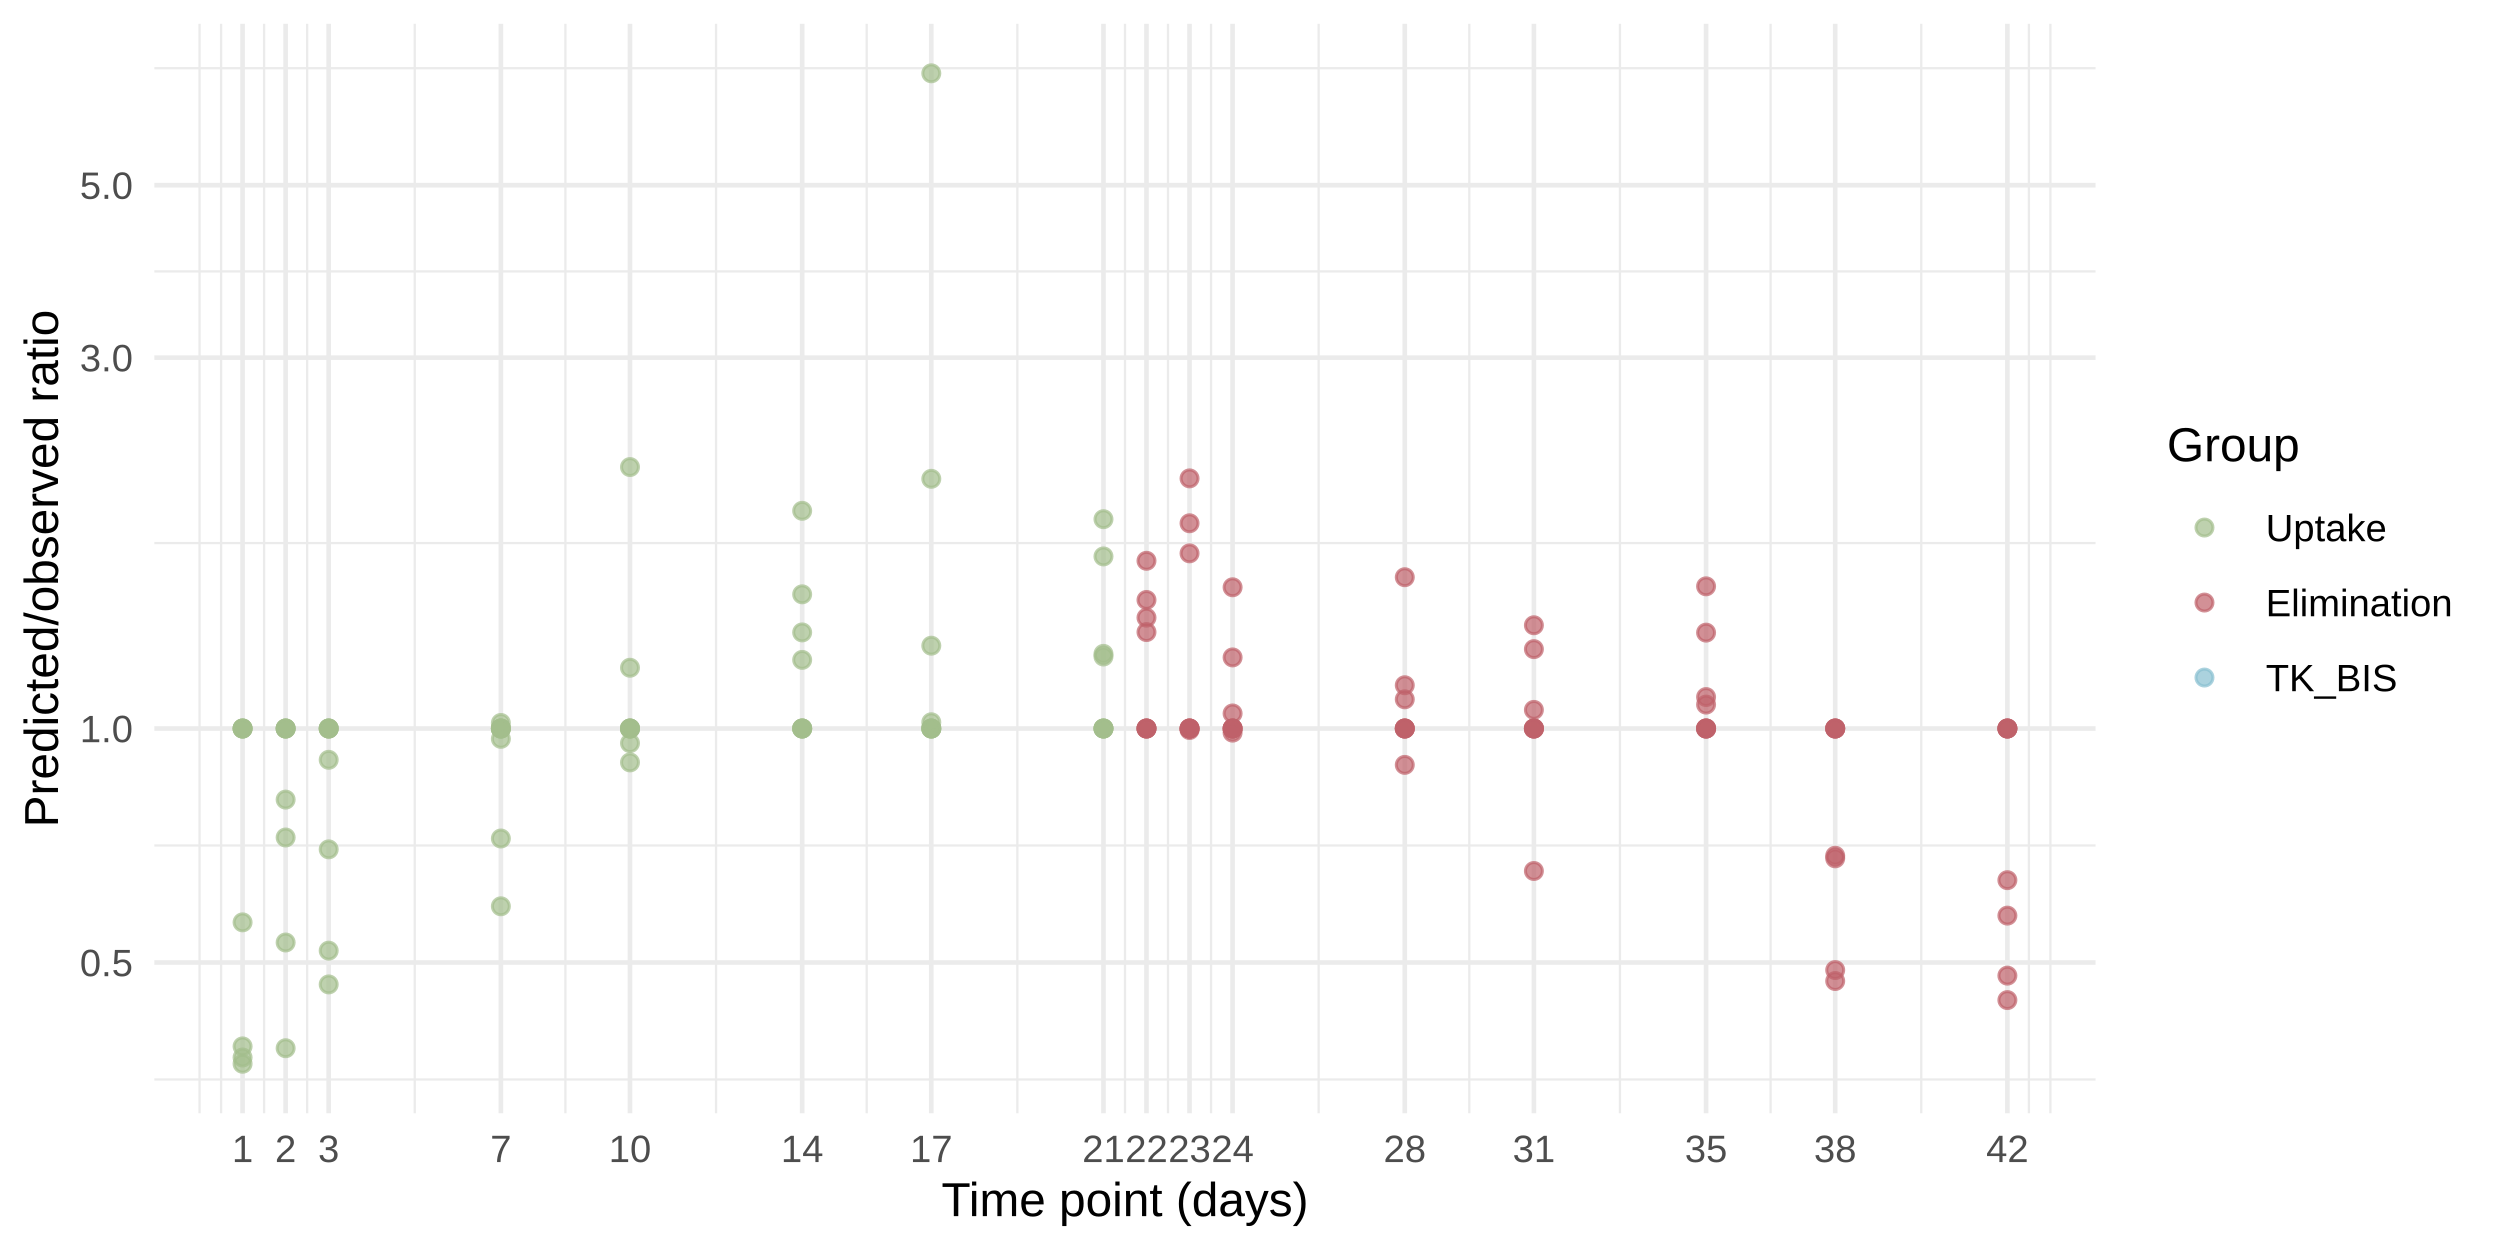
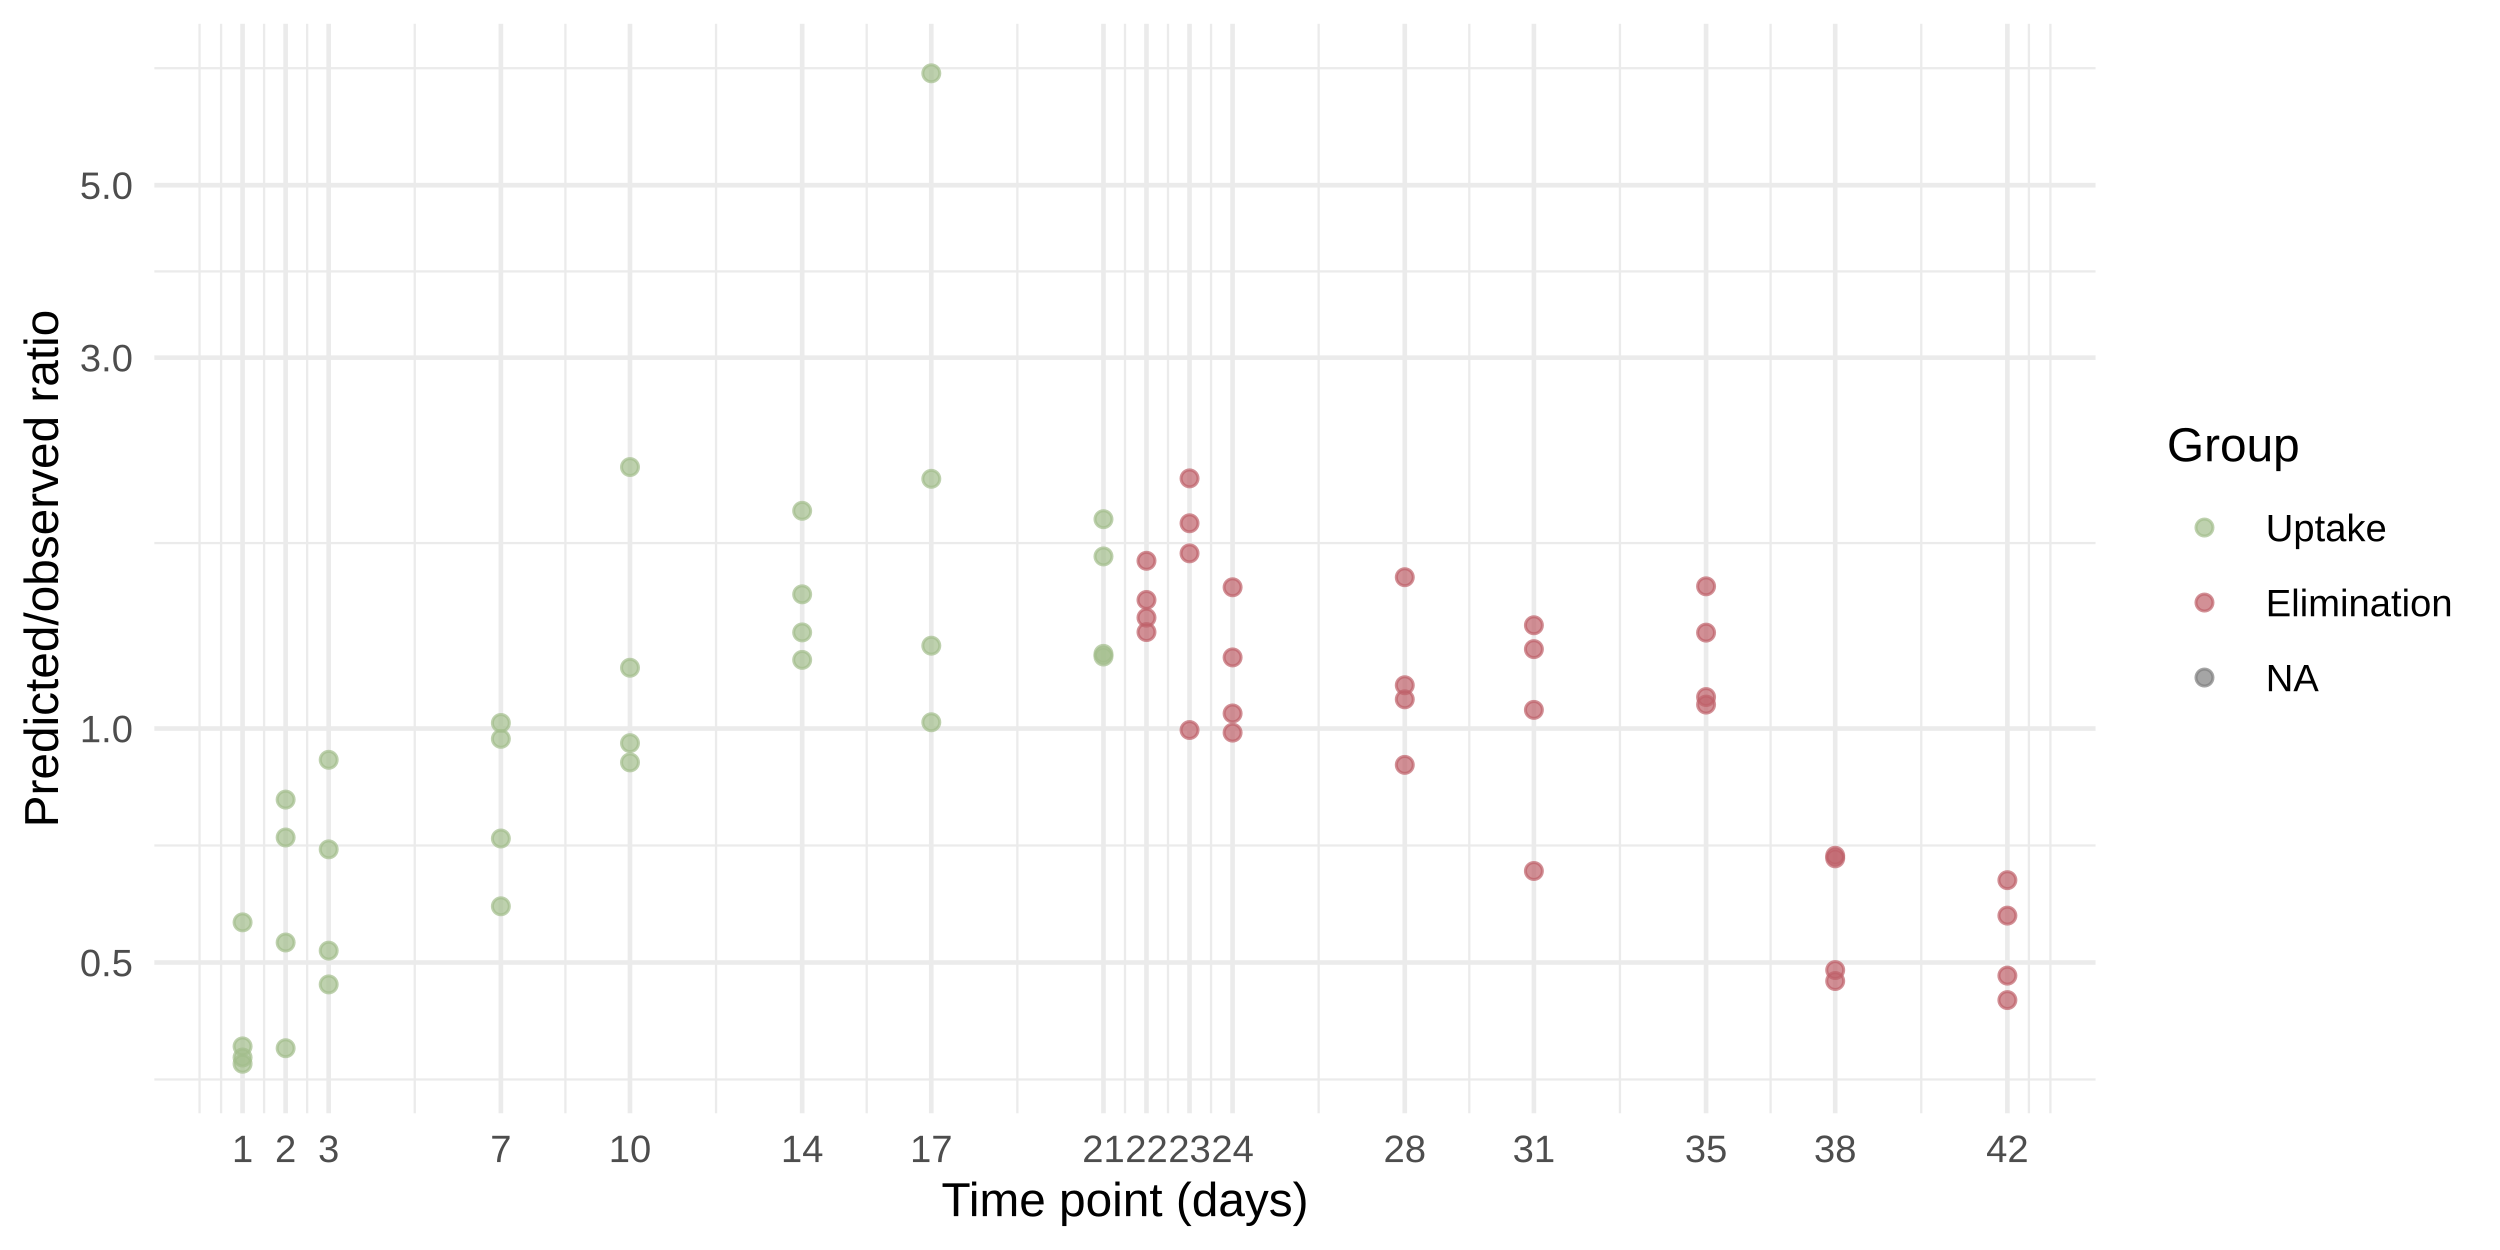
<svg xmlns="http://www.w3.org/2000/svg" width="576.00pt" height="288.00pt" viewBox="0 0 576.00 288.00">
  <g class="svglite">
    <defs>
      <style type="text/css">
    .svglite line, .svglite polyline, .svglite polygon, .svglite path, .svglite rect, .svglite circle {
      fill: none;
      stroke: #000000;
      stroke-linecap: round;
      stroke-linejoin: round;
      stroke-miterlimit: 10.00;
    }
    .svglite text {
      white-space: pre;
    }
    .svglite g.glyphgroup path {
      fill: inherit;
      stroke: none;
    }
  </style>
    </defs>
    <rect width="100%" height="100%" style="stroke: none; fill: #FFFFFF;" />
    <defs>
      <clipPath id="cpMC4wMHw1NzYuMDB8MC4wMHwyODguMDA=">
        <rect x="0.00" y="0.00" width="576.00" height="288.00" />
      </clipPath>
    </defs>
    <g clip-path="url(#cpMC4wMHw1NzYuMDB8MC4wMHwyODguMDA=)">
      <rect x="-0" y="0.00" width="576.00" height="288.00" style="stroke-width: 1.07; stroke: none; fill: #FFFFFF;" />
    </g>
    <defs>
      <clipPath id="cpMzUuNTZ8NDgyLjgzfDUuNDh8MjU2LjUw">
        <rect x="35.56" y="5.48" width="447.26" height="251.02" />
      </clipPath>
    </defs>
    <g clip-path="url(#cpMzUuNTZ8NDgyLjgzfDUuNDh8MjU2LjUw)">
      <polyline points="35.56,248.71 482.83,248.71 " style="stroke-width: 0.53; stroke: #EBEBEB; stroke-linecap: butt;" />
      <polyline points="35.56,194.80 482.83,194.80 " style="stroke-width: 0.53; stroke: #EBEBEB; stroke-linecap: butt;" />
      <polyline points="35.56,125.12 482.83,125.12 " style="stroke-width: 0.53; stroke: #EBEBEB; stroke-linecap: butt;" />
      <polyline points="35.56,62.53 482.83,62.53 " style="stroke-width: 0.53; stroke: #EBEBEB; stroke-linecap: butt;" />
      <polyline points="35.56,15.71 482.83,15.71 " style="stroke-width: 0.53; stroke: #EBEBEB; stroke-linecap: butt;" />
      <polyline points="45.98,256.50 45.98,5.48 " style="stroke-width: 0.53; stroke: #EBEBEB; stroke-linecap: butt;" />
      <polyline points="50.94,256.50 50.94,5.48 " style="stroke-width: 0.53; stroke: #EBEBEB; stroke-linecap: butt;" />
      <polyline points="60.85,256.50 60.85,5.48 " style="stroke-width: 0.53; stroke: #EBEBEB; stroke-linecap: butt;" />
      <polyline points="70.77,256.50 70.77,5.48 " style="stroke-width: 0.53; stroke: #EBEBEB; stroke-linecap: butt;" />
      <polyline points="95.56,256.50 95.56,5.48 " style="stroke-width: 0.53; stroke: #EBEBEB; stroke-linecap: butt;" />
      <polyline points="130.27,256.50 130.27,5.48 " style="stroke-width: 0.53; stroke: #EBEBEB; stroke-linecap: butt;" />
      <polyline points="164.98,256.50 164.98,5.48 " style="stroke-width: 0.53; stroke: #EBEBEB; stroke-linecap: butt;" />
      <polyline points="199.69,256.50 199.69,5.48 " style="stroke-width: 0.53; stroke: #EBEBEB; stroke-linecap: butt;" />
      <polyline points="234.40,256.50 234.40,5.48 " style="stroke-width: 0.53; stroke: #EBEBEB; stroke-linecap: butt;" />
      <polyline points="259.20,256.50 259.20,5.48 " style="stroke-width: 0.53; stroke: #EBEBEB; stroke-linecap: butt;" />
      <polyline points="269.11,256.50 269.11,5.48 " style="stroke-width: 0.53; stroke: #EBEBEB; stroke-linecap: butt;" />
      <polyline points="279.03,256.50 279.03,5.48 " style="stroke-width: 0.53; stroke: #EBEBEB; stroke-linecap: butt;" />
      <polyline points="303.82,256.50 303.82,5.48 " style="stroke-width: 0.53; stroke: #EBEBEB; stroke-linecap: butt;" />
      <polyline points="338.53,256.50 338.53,5.48 " style="stroke-width: 0.53; stroke: #EBEBEB; stroke-linecap: butt;" />
      <polyline points="373.24,256.50 373.24,5.48 " style="stroke-width: 0.53; stroke: #EBEBEB; stroke-linecap: butt;" />
      <polyline points="407.95,256.50 407.95,5.48 " style="stroke-width: 0.53; stroke: #EBEBEB; stroke-linecap: butt;" />
      <polyline points="442.66,256.50 442.66,5.48 " style="stroke-width: 0.53; stroke: #EBEBEB; stroke-linecap: butt;" />
      <polyline points="467.46,256.50 467.46,5.48 " style="stroke-width: 0.53; stroke: #EBEBEB; stroke-linecap: butt;" />
      <polyline points="472.41,256.50 472.41,5.48 " style="stroke-width: 0.53; stroke: #EBEBEB; stroke-linecap: butt;" />
      <polyline points="35.56,221.76 482.83,221.76 " style="stroke-width: 1.07; stroke: #EBEBEB; stroke-linecap: butt;" />
      <polyline points="35.56,167.85 482.83,167.85 " style="stroke-width: 1.07; stroke: #EBEBEB; stroke-linecap: butt;" />
      <polyline points="35.56,82.40 482.83,82.40 " style="stroke-width: 1.07; stroke: #EBEBEB; stroke-linecap: butt;" />
      <polyline points="35.56,42.67 482.83,42.67 " style="stroke-width: 1.07; stroke: #EBEBEB; stroke-linecap: butt;" />
      <polyline points="55.89,256.50 55.89,5.48 " style="stroke-width: 1.07; stroke: #EBEBEB; stroke-linecap: butt;" />
      <polyline points="65.81,256.50 65.81,5.48 " style="stroke-width: 1.07; stroke: #EBEBEB; stroke-linecap: butt;" />
      <polyline points="75.73,256.50 75.73,5.48 " style="stroke-width: 1.07; stroke: #EBEBEB; stroke-linecap: butt;" />
      <polyline points="115.40,256.50 115.40,5.48 " style="stroke-width: 1.07; stroke: #EBEBEB; stroke-linecap: butt;" />
      <polyline points="145.15,256.50 145.15,5.48 " style="stroke-width: 1.07; stroke: #EBEBEB; stroke-linecap: butt;" />
      <polyline points="184.82,256.50 184.82,5.48 " style="stroke-width: 1.07; stroke: #EBEBEB; stroke-linecap: butt;" />
      <polyline points="214.57,256.50 214.57,5.48 " style="stroke-width: 1.07; stroke: #EBEBEB; stroke-linecap: butt;" />
      <polyline points="254.24,256.50 254.24,5.48 " style="stroke-width: 1.07; stroke: #EBEBEB; stroke-linecap: butt;" />
      <polyline points="264.15,256.50 264.15,5.48 " style="stroke-width: 1.07; stroke: #EBEBEB; stroke-linecap: butt;" />
      <polyline points="274.07,256.50 274.07,5.48 " style="stroke-width: 1.07; stroke: #EBEBEB; stroke-linecap: butt;" />
      <polyline points="283.99,256.50 283.99,5.48 " style="stroke-width: 1.07; stroke: #EBEBEB; stroke-linecap: butt;" />
      <polyline points="323.66,256.50 323.66,5.48 " style="stroke-width: 1.07; stroke: #EBEBEB; stroke-linecap: butt;" />
      <polyline points="353.41,256.50 353.41,5.48 " style="stroke-width: 1.07; stroke: #EBEBEB; stroke-linecap: butt;" />
      <polyline points="393.08,256.50 393.08,5.48 " style="stroke-width: 1.07; stroke: #EBEBEB; stroke-linecap: butt;" />
      <polyline points="422.83,256.50 422.83,5.48 " style="stroke-width: 1.07; stroke: #EBEBEB; stroke-linecap: butt;" />
      <polyline points="462.50,256.50 462.50,5.48 " style="stroke-width: 1.07; stroke: #EBEBEB; stroke-linecap: butt;" />
-       <circle cx="55.89" cy="167.85" r="1.95" style="stroke-width: 0.71; stroke: #A3BE8C; stroke-opacity: 0.70; fill: #A3BE8C; fill-opacity: 0.70;" />
      <circle cx="55.89" cy="241.09" r="1.95" style="stroke-width: 0.71; stroke: #A3BE8C; stroke-opacity: 0.70; fill: #A3BE8C; fill-opacity: 0.70;" />
-       <circle cx="55.89" cy="167.85" r="1.95" style="stroke-width: 0.71; stroke: #A3BE8C; stroke-opacity: 0.70; fill: #A3BE8C; fill-opacity: 0.70;" />
      <circle cx="55.89" cy="212.51" r="1.95" style="stroke-width: 0.71; stroke: #A3BE8C; stroke-opacity: 0.70; fill: #A3BE8C; fill-opacity: 0.70;" />
-       <circle cx="55.89" cy="167.85" r="1.95" style="stroke-width: 0.71; stroke: #A3BE8C; stroke-opacity: 0.70; fill: #A3BE8C; fill-opacity: 0.70;" />
      <circle cx="55.89" cy="245.09" r="1.95" style="stroke-width: 0.71; stroke: #A3BE8C; stroke-opacity: 0.70; fill: #A3BE8C; fill-opacity: 0.70;" />
-       <circle cx="55.89" cy="167.85" r="1.95" style="stroke-width: 0.71; stroke: #A3BE8C; stroke-opacity: 0.70; fill: #A3BE8C; fill-opacity: 0.70;" />
      <circle cx="55.89" cy="243.65" r="1.95" style="stroke-width: 0.71; stroke: #A3BE8C; stroke-opacity: 0.70; fill: #A3BE8C; fill-opacity: 0.70;" />
-       <circle cx="65.81" cy="167.85" r="1.95" style="stroke-width: 0.71; stroke: #A3BE8C; stroke-opacity: 0.70; fill: #A3BE8C; fill-opacity: 0.70;" />
      <circle cx="65.81" cy="192.96" r="1.95" style="stroke-width: 0.71; stroke: #A3BE8C; stroke-opacity: 0.70; fill: #A3BE8C; fill-opacity: 0.70;" />
-       <circle cx="65.81" cy="167.85" r="1.95" style="stroke-width: 0.71; stroke: #A3BE8C; stroke-opacity: 0.70; fill: #A3BE8C; fill-opacity: 0.70;" />
      <circle cx="65.81" cy="184.23" r="1.95" style="stroke-width: 0.71; stroke: #A3BE8C; stroke-opacity: 0.70; fill: #A3BE8C; fill-opacity: 0.70;" />
-       <circle cx="65.81" cy="167.85" r="1.95" style="stroke-width: 0.71; stroke: #A3BE8C; stroke-opacity: 0.70; fill: #A3BE8C; fill-opacity: 0.70;" />
      <circle cx="65.81" cy="217.15" r="1.95" style="stroke-width: 0.71; stroke: #A3BE8C; stroke-opacity: 0.70; fill: #A3BE8C; fill-opacity: 0.70;" />
-       <circle cx="65.81" cy="167.85" r="1.95" style="stroke-width: 0.71; stroke: #A3BE8C; stroke-opacity: 0.70; fill: #A3BE8C; fill-opacity: 0.70;" />
      <circle cx="65.81" cy="241.51" r="1.95" style="stroke-width: 0.71; stroke: #A3BE8C; stroke-opacity: 0.70; fill: #A3BE8C; fill-opacity: 0.70;" />
-       <circle cx="75.73" cy="167.85" r="1.95" style="stroke-width: 0.71; stroke: #A3BE8C; stroke-opacity: 0.70; fill: #A3BE8C; fill-opacity: 0.70;" />
      <circle cx="75.73" cy="175.06" r="1.95" style="stroke-width: 0.71; stroke: #A3BE8C; stroke-opacity: 0.70; fill: #A3BE8C; fill-opacity: 0.70;" />
-       <circle cx="75.73" cy="167.85" r="1.95" style="stroke-width: 0.71; stroke: #A3BE8C; stroke-opacity: 0.70; fill: #A3BE8C; fill-opacity: 0.70;" />
      <circle cx="75.73" cy="195.69" r="1.95" style="stroke-width: 0.71; stroke: #A3BE8C; stroke-opacity: 0.70; fill: #A3BE8C; fill-opacity: 0.70;" />
-       <circle cx="75.73" cy="167.85" r="1.95" style="stroke-width: 0.71; stroke: #A3BE8C; stroke-opacity: 0.70; fill: #A3BE8C; fill-opacity: 0.70;" />
      <circle cx="75.73" cy="226.81" r="1.95" style="stroke-width: 0.71; stroke: #A3BE8C; stroke-opacity: 0.70; fill: #A3BE8C; fill-opacity: 0.70;" />
-       <circle cx="75.73" cy="167.85" r="1.95" style="stroke-width: 0.71; stroke: #A3BE8C; stroke-opacity: 0.70; fill: #A3BE8C; fill-opacity: 0.70;" />
      <circle cx="75.73" cy="219.03" r="1.95" style="stroke-width: 0.71; stroke: #A3BE8C; stroke-opacity: 0.70; fill: #A3BE8C; fill-opacity: 0.70;" />
-       <circle cx="115.40" cy="167.85" r="1.95" style="stroke-width: 0.71; stroke: #A3BE8C; stroke-opacity: 0.70; fill: #A3BE8C; fill-opacity: 0.70;" />
      <circle cx="115.40" cy="166.57" r="1.95" style="stroke-width: 0.71; stroke: #A3BE8C; stroke-opacity: 0.70; fill: #A3BE8C; fill-opacity: 0.70;" />
-       <circle cx="115.40" cy="167.85" r="1.95" style="stroke-width: 0.71; stroke: #A3BE8C; stroke-opacity: 0.70; fill: #A3BE8C; fill-opacity: 0.70;" />
      <circle cx="115.40" cy="170.23" r="1.95" style="stroke-width: 0.71; stroke: #A3BE8C; stroke-opacity: 0.70; fill: #A3BE8C; fill-opacity: 0.70;" />
-       <circle cx="115.40" cy="167.85" r="1.95" style="stroke-width: 0.71; stroke: #A3BE8C; stroke-opacity: 0.70; fill: #A3BE8C; fill-opacity: 0.70;" />
      <circle cx="115.40" cy="193.19" r="1.95" style="stroke-width: 0.71; stroke: #A3BE8C; stroke-opacity: 0.70; fill: #A3BE8C; fill-opacity: 0.70;" />
-       <circle cx="115.40" cy="167.85" r="1.95" style="stroke-width: 0.71; stroke: #A3BE8C; stroke-opacity: 0.70; fill: #A3BE8C; fill-opacity: 0.70;" />
      <circle cx="115.40" cy="208.81" r="1.95" style="stroke-width: 0.71; stroke: #A3BE8C; stroke-opacity: 0.70; fill: #A3BE8C; fill-opacity: 0.70;" />
-       <circle cx="145.15" cy="167.85" r="1.95" style="stroke-width: 0.71; stroke: #A3BE8C; stroke-opacity: 0.70; fill: #A3BE8C; fill-opacity: 0.70;" />
      <circle cx="145.15" cy="153.85" r="1.95" style="stroke-width: 0.71; stroke: #A3BE8C; stroke-opacity: 0.70; fill: #A3BE8C; fill-opacity: 0.70;" />
-       <circle cx="145.15" cy="167.85" r="1.95" style="stroke-width: 0.71; stroke: #A3BE8C; stroke-opacity: 0.70; fill: #A3BE8C; fill-opacity: 0.70;" />
      <circle cx="145.15" cy="107.61" r="1.95" style="stroke-width: 0.71; stroke: #A3BE8C; stroke-opacity: 0.70; fill: #A3BE8C; fill-opacity: 0.70;" />
-       <circle cx="145.15" cy="167.85" r="1.95" style="stroke-width: 0.71; stroke: #A3BE8C; stroke-opacity: 0.70; fill: #A3BE8C; fill-opacity: 0.70;" />
      <circle cx="145.15" cy="171.22" r="1.95" style="stroke-width: 0.71; stroke: #A3BE8C; stroke-opacity: 0.70; fill: #A3BE8C; fill-opacity: 0.70;" />
-       <circle cx="145.15" cy="167.85" r="1.95" style="stroke-width: 0.71; stroke: #A3BE8C; stroke-opacity: 0.70; fill: #A3BE8C; fill-opacity: 0.70;" />
      <circle cx="145.15" cy="175.66" r="1.95" style="stroke-width: 0.71; stroke: #A3BE8C; stroke-opacity: 0.70; fill: #A3BE8C; fill-opacity: 0.70;" />
-       <circle cx="184.82" cy="167.85" r="1.95" style="stroke-width: 0.71; stroke: #A3BE8C; stroke-opacity: 0.70; fill: #A3BE8C; fill-opacity: 0.70;" />
      <circle cx="184.82" cy="136.93" r="1.95" style="stroke-width: 0.71; stroke: #A3BE8C; stroke-opacity: 0.70; fill: #A3BE8C; fill-opacity: 0.70;" />
-       <circle cx="184.82" cy="167.85" r="1.95" style="stroke-width: 0.71; stroke: #A3BE8C; stroke-opacity: 0.70; fill: #A3BE8C; fill-opacity: 0.70;" />
      <circle cx="184.82" cy="117.69" r="1.95" style="stroke-width: 0.71; stroke: #A3BE8C; stroke-opacity: 0.70; fill: #A3BE8C; fill-opacity: 0.70;" />
-       <circle cx="184.82" cy="167.85" r="1.95" style="stroke-width: 0.71; stroke: #A3BE8C; stroke-opacity: 0.70; fill: #A3BE8C; fill-opacity: 0.70;" />
      <circle cx="184.82" cy="152.04" r="1.95" style="stroke-width: 0.71; stroke: #A3BE8C; stroke-opacity: 0.70; fill: #A3BE8C; fill-opacity: 0.70;" />
-       <circle cx="184.82" cy="167.85" r="1.95" style="stroke-width: 0.71; stroke: #A3BE8C; stroke-opacity: 0.70; fill: #A3BE8C; fill-opacity: 0.70;" />
      <circle cx="184.82" cy="145.71" r="1.95" style="stroke-width: 0.71; stroke: #A3BE8C; stroke-opacity: 0.70; fill: #A3BE8C; fill-opacity: 0.70;" />
-       <circle cx="214.57" cy="167.85" r="1.95" style="stroke-width: 0.71; stroke: #A3BE8C; stroke-opacity: 0.70; fill: #A3BE8C; fill-opacity: 0.70;" />
      <circle cx="214.57" cy="110.32" r="1.95" style="stroke-width: 0.71; stroke: #A3BE8C; stroke-opacity: 0.70; fill: #A3BE8C; fill-opacity: 0.70;" />
-       <circle cx="214.57" cy="167.85" r="1.95" style="stroke-width: 0.71; stroke: #A3BE8C; stroke-opacity: 0.70; fill: #A3BE8C; fill-opacity: 0.70;" />
      <circle cx="214.57" cy="16.89" r="1.95" style="stroke-width: 0.71; stroke: #A3BE8C; stroke-opacity: 0.70; fill: #A3BE8C; fill-opacity: 0.70;" />
-       <circle cx="214.57" cy="167.85" r="1.95" style="stroke-width: 0.71; stroke: #A3BE8C; stroke-opacity: 0.70; fill: #A3BE8C; fill-opacity: 0.70;" />
      <circle cx="214.57" cy="166.41" r="1.95" style="stroke-width: 0.71; stroke: #A3BE8C; stroke-opacity: 0.70; fill: #A3BE8C; fill-opacity: 0.70;" />
-       <circle cx="214.57" cy="167.85" r="1.95" style="stroke-width: 0.71; stroke: #A3BE8C; stroke-opacity: 0.70; fill: #A3BE8C; fill-opacity: 0.70;" />
      <circle cx="214.57" cy="148.77" r="1.95" style="stroke-width: 0.71; stroke: #A3BE8C; stroke-opacity: 0.70; fill: #A3BE8C; fill-opacity: 0.70;" />
-       <circle cx="254.24" cy="167.85" r="1.95" style="stroke-width: 0.71; stroke: #A3BE8C; stroke-opacity: 0.70; fill: #A3BE8C; fill-opacity: 0.70;" />
      <circle cx="254.24" cy="119.62" r="1.95" style="stroke-width: 0.71; stroke: #A3BE8C; stroke-opacity: 0.70; fill: #A3BE8C; fill-opacity: 0.70;" />
-       <circle cx="254.24" cy="167.85" r="1.95" style="stroke-width: 0.71; stroke: #A3BE8C; stroke-opacity: 0.70; fill: #A3BE8C; fill-opacity: 0.70;" />
      <circle cx="254.24" cy="151.26" r="1.95" style="stroke-width: 0.71; stroke: #A3BE8C; stroke-opacity: 0.70; fill: #A3BE8C; fill-opacity: 0.70;" />
-       <circle cx="254.24" cy="167.85" r="1.95" style="stroke-width: 0.71; stroke: #A3BE8C; stroke-opacity: 0.70; fill: #A3BE8C; fill-opacity: 0.70;" />
      <circle cx="254.24" cy="128.20" r="1.95" style="stroke-width: 0.71; stroke: #A3BE8C; stroke-opacity: 0.70; fill: #A3BE8C; fill-opacity: 0.70;" />
-       <circle cx="254.24" cy="167.85" r="1.95" style="stroke-width: 0.71; stroke: #A3BE8C; stroke-opacity: 0.70; fill: #A3BE8C; fill-opacity: 0.70;" />
      <circle cx="254.24" cy="150.65" r="1.95" style="stroke-width: 0.71; stroke: #A3BE8C; stroke-opacity: 0.70; fill: #A3BE8C; fill-opacity: 0.70;" />
-       <circle cx="264.15" cy="167.85" r="1.95" style="stroke-width: 0.71; stroke: #BF616A; stroke-opacity: 0.70; fill: #BF616A; fill-opacity: 0.70;" />
      <circle cx="264.15" cy="138.23" r="1.95" style="stroke-width: 0.71; stroke: #BF616A; stroke-opacity: 0.70; fill: #BF616A; fill-opacity: 0.70;" />
-       <circle cx="264.15" cy="167.85" r="1.95" style="stroke-width: 0.71; stroke: #BF616A; stroke-opacity: 0.70; fill: #BF616A; fill-opacity: 0.70;" />
      <circle cx="264.15" cy="142.31" r="1.95" style="stroke-width: 0.71; stroke: #BF616A; stroke-opacity: 0.70; fill: #BF616A; fill-opacity: 0.70;" />
-       <circle cx="264.15" cy="167.85" r="1.95" style="stroke-width: 0.71; stroke: #BF616A; stroke-opacity: 0.70; fill: #BF616A; fill-opacity: 0.70;" />
      <circle cx="264.15" cy="145.63" r="1.95" style="stroke-width: 0.71; stroke: #BF616A; stroke-opacity: 0.70; fill: #BF616A; fill-opacity: 0.70;" />
-       <circle cx="264.15" cy="167.85" r="1.95" style="stroke-width: 0.71; stroke: #BF616A; stroke-opacity: 0.70; fill: #BF616A; fill-opacity: 0.70;" />
      <circle cx="264.15" cy="129.21" r="1.95" style="stroke-width: 0.71; stroke: #BF616A; stroke-opacity: 0.70; fill: #BF616A; fill-opacity: 0.70;" />
-       <circle cx="274.07" cy="167.85" r="1.95" style="stroke-width: 0.71; stroke: #BF616A; stroke-opacity: 0.70; fill: #BF616A; fill-opacity: 0.70;" />
      <circle cx="274.07" cy="168.20" r="1.95" style="stroke-width: 0.71; stroke: #BF616A; stroke-opacity: 0.70; fill: #BF616A; fill-opacity: 0.70;" />
-       <circle cx="274.07" cy="167.85" r="1.95" style="stroke-width: 0.71; stroke: #BF616A; stroke-opacity: 0.70; fill: #BF616A; fill-opacity: 0.70;" />
      <circle cx="274.07" cy="127.49" r="1.95" style="stroke-width: 0.71; stroke: #BF616A; stroke-opacity: 0.70; fill: #BF616A; fill-opacity: 0.70;" />
-       <circle cx="274.07" cy="167.85" r="1.95" style="stroke-width: 0.71; stroke: #BF616A; stroke-opacity: 0.70; fill: #BF616A; fill-opacity: 0.70;" />
      <circle cx="274.07" cy="110.22" r="1.95" style="stroke-width: 0.71; stroke: #BF616A; stroke-opacity: 0.70; fill: #BF616A; fill-opacity: 0.70;" />
-       <circle cx="274.07" cy="167.85" r="1.95" style="stroke-width: 0.71; stroke: #BF616A; stroke-opacity: 0.70; fill: #BF616A; fill-opacity: 0.70;" />
      <circle cx="274.07" cy="120.56" r="1.95" style="stroke-width: 0.71; stroke: #BF616A; stroke-opacity: 0.70; fill: #BF616A; fill-opacity: 0.70;" />
-       <circle cx="283.99" cy="167.85" r="1.95" style="stroke-width: 0.71; stroke: #BF616A; stroke-opacity: 0.70; fill: #BF616A; fill-opacity: 0.70;" />
      <circle cx="283.99" cy="135.31" r="1.95" style="stroke-width: 0.71; stroke: #BF616A; stroke-opacity: 0.70; fill: #BF616A; fill-opacity: 0.70;" />
-       <circle cx="283.99" cy="167.85" r="1.95" style="stroke-width: 0.71; stroke: #BF616A; stroke-opacity: 0.70; fill: #BF616A; fill-opacity: 0.70;" />
      <circle cx="283.99" cy="164.38" r="1.95" style="stroke-width: 0.71; stroke: #BF616A; stroke-opacity: 0.70; fill: #BF616A; fill-opacity: 0.70;" />
-       <circle cx="283.99" cy="167.85" r="1.95" style="stroke-width: 0.71; stroke: #BF616A; stroke-opacity: 0.70; fill: #BF616A; fill-opacity: 0.70;" />
      <circle cx="283.99" cy="151.47" r="1.95" style="stroke-width: 0.71; stroke: #BF616A; stroke-opacity: 0.70; fill: #BF616A; fill-opacity: 0.70;" />
-       <circle cx="283.99" cy="167.85" r="1.95" style="stroke-width: 0.71; stroke: #BF616A; stroke-opacity: 0.70; fill: #BF616A; fill-opacity: 0.70;" />
      <circle cx="283.99" cy="168.80" r="1.95" style="stroke-width: 0.71; stroke: #BF616A; stroke-opacity: 0.70; fill: #BF616A; fill-opacity: 0.70;" />
-       <circle cx="323.66" cy="167.85" r="1.95" style="stroke-width: 0.71; stroke: #BF616A; stroke-opacity: 0.70; fill: #BF616A; fill-opacity: 0.70;" />
      <circle cx="323.66" cy="176.23" r="1.95" style="stroke-width: 0.71; stroke: #BF616A; stroke-opacity: 0.70; fill: #BF616A; fill-opacity: 0.70;" />
-       <circle cx="323.66" cy="167.85" r="1.95" style="stroke-width: 0.71; stroke: #BF616A; stroke-opacity: 0.70; fill: #BF616A; fill-opacity: 0.70;" />
      <circle cx="323.66" cy="132.99" r="1.95" style="stroke-width: 0.71; stroke: #BF616A; stroke-opacity: 0.70; fill: #BF616A; fill-opacity: 0.70;" />
-       <circle cx="323.66" cy="167.85" r="1.95" style="stroke-width: 0.71; stroke: #BF616A; stroke-opacity: 0.70; fill: #BF616A; fill-opacity: 0.70;" />
      <circle cx="323.66" cy="157.88" r="1.95" style="stroke-width: 0.71; stroke: #BF616A; stroke-opacity: 0.70; fill: #BF616A; fill-opacity: 0.70;" />
-       <circle cx="323.66" cy="167.85" r="1.95" style="stroke-width: 0.71; stroke: #BF616A; stroke-opacity: 0.70; fill: #BF616A; fill-opacity: 0.70;" />
      <circle cx="323.66" cy="161.12" r="1.95" style="stroke-width: 0.71; stroke: #BF616A; stroke-opacity: 0.70; fill: #BF616A; fill-opacity: 0.70;" />
-       <circle cx="353.41" cy="167.85" r="1.95" style="stroke-width: 0.71; stroke: #BF616A; stroke-opacity: 0.70; fill: #BF616A; fill-opacity: 0.70;" />
      <circle cx="353.41" cy="200.68" r="1.95" style="stroke-width: 0.71; stroke: #BF616A; stroke-opacity: 0.70; fill: #BF616A; fill-opacity: 0.70;" />
-       <circle cx="353.41" cy="167.85" r="1.95" style="stroke-width: 0.71; stroke: #BF616A; stroke-opacity: 0.70; fill: #BF616A; fill-opacity: 0.70;" />
      <circle cx="353.41" cy="144.06" r="1.95" style="stroke-width: 0.71; stroke: #BF616A; stroke-opacity: 0.70; fill: #BF616A; fill-opacity: 0.70;" />
-       <circle cx="353.41" cy="167.85" r="1.95" style="stroke-width: 0.71; stroke: #BF616A; stroke-opacity: 0.70; fill: #BF616A; fill-opacity: 0.70;" />
      <circle cx="353.41" cy="149.56" r="1.95" style="stroke-width: 0.71; stroke: #BF616A; stroke-opacity: 0.70; fill: #BF616A; fill-opacity: 0.70;" />
-       <circle cx="353.41" cy="167.85" r="1.95" style="stroke-width: 0.71; stroke: #BF616A; stroke-opacity: 0.70; fill: #BF616A; fill-opacity: 0.70;" />
      <circle cx="353.41" cy="163.56" r="1.95" style="stroke-width: 0.71; stroke: #BF616A; stroke-opacity: 0.70; fill: #BF616A; fill-opacity: 0.70;" />
-       <circle cx="393.08" cy="167.85" r="1.95" style="stroke-width: 0.71; stroke: #BF616A; stroke-opacity: 0.70; fill: #BF616A; fill-opacity: 0.70;" />
      <circle cx="393.08" cy="145.76" r="1.95" style="stroke-width: 0.71; stroke: #BF616A; stroke-opacity: 0.70; fill: #BF616A; fill-opacity: 0.70;" />
-       <circle cx="393.08" cy="167.85" r="1.95" style="stroke-width: 0.71; stroke: #BF616A; stroke-opacity: 0.70; fill: #BF616A; fill-opacity: 0.70;" />
      <circle cx="393.08" cy="162.34" r="1.95" style="stroke-width: 0.71; stroke: #BF616A; stroke-opacity: 0.70; fill: #BF616A; fill-opacity: 0.70;" />
-       <circle cx="393.08" cy="167.85" r="1.95" style="stroke-width: 0.71; stroke: #BF616A; stroke-opacity: 0.70; fill: #BF616A; fill-opacity: 0.70;" />
      <circle cx="393.08" cy="160.60" r="1.95" style="stroke-width: 0.71; stroke: #BF616A; stroke-opacity: 0.70; fill: #BF616A; fill-opacity: 0.70;" />
-       <circle cx="393.08" cy="167.85" r="1.95" style="stroke-width: 0.71; stroke: #BF616A; stroke-opacity: 0.70; fill: #BF616A; fill-opacity: 0.70;" />
      <circle cx="393.08" cy="135.09" r="1.95" style="stroke-width: 0.71; stroke: #BF616A; stroke-opacity: 0.70; fill: #BF616A; fill-opacity: 0.70;" />
-       <circle cx="422.83" cy="167.85" r="1.95" style="stroke-width: 0.71; stroke: #BF616A; stroke-opacity: 0.70; fill: #BF616A; fill-opacity: 0.70;" />
      <circle cx="422.83" cy="223.50" r="1.95" style="stroke-width: 0.71; stroke: #BF616A; stroke-opacity: 0.70; fill: #BF616A; fill-opacity: 0.70;" />
-       <circle cx="422.83" cy="167.85" r="1.95" style="stroke-width: 0.71; stroke: #BF616A; stroke-opacity: 0.70; fill: #BF616A; fill-opacity: 0.70;" />
      <circle cx="422.83" cy="226.03" r="1.95" style="stroke-width: 0.71; stroke: #BF616A; stroke-opacity: 0.70; fill: #BF616A; fill-opacity: 0.70;" />
-       <circle cx="422.83" cy="167.85" r="1.95" style="stroke-width: 0.71; stroke: #BF616A; stroke-opacity: 0.70; fill: #BF616A; fill-opacity: 0.70;" />
      <circle cx="422.83" cy="197.16" r="1.95" style="stroke-width: 0.71; stroke: #BF616A; stroke-opacity: 0.70; fill: #BF616A; fill-opacity: 0.70;" />
-       <circle cx="422.83" cy="167.85" r="1.95" style="stroke-width: 0.71; stroke: #BF616A; stroke-opacity: 0.70; fill: #BF616A; fill-opacity: 0.70;" />
      <circle cx="422.83" cy="197.76" r="1.95" style="stroke-width: 0.71; stroke: #BF616A; stroke-opacity: 0.70; fill: #BF616A; fill-opacity: 0.70;" />
-       <circle cx="462.50" cy="167.85" r="1.95" style="stroke-width: 0.71; stroke: #BF616A; stroke-opacity: 0.70; fill: #BF616A; fill-opacity: 0.70;" />
      <circle cx="462.50" cy="230.42" r="1.95" style="stroke-width: 0.71; stroke: #BF616A; stroke-opacity: 0.70; fill: #BF616A; fill-opacity: 0.70;" />
-       <circle cx="462.50" cy="167.85" r="1.95" style="stroke-width: 0.71; stroke: #BF616A; stroke-opacity: 0.70; fill: #BF616A; fill-opacity: 0.70;" />
      <circle cx="462.50" cy="202.79" r="1.95" style="stroke-width: 0.71; stroke: #BF616A; stroke-opacity: 0.70; fill: #BF616A; fill-opacity: 0.70;" />
-       <circle cx="462.50" cy="167.85" r="1.95" style="stroke-width: 0.71; stroke: #BF616A; stroke-opacity: 0.70; fill: #BF616A; fill-opacity: 0.70;" />
      <circle cx="462.50" cy="210.96" r="1.95" style="stroke-width: 0.71; stroke: #BF616A; stroke-opacity: 0.70; fill: #BF616A; fill-opacity: 0.70;" />
-       <circle cx="462.50" cy="167.85" r="1.95" style="stroke-width: 0.71; stroke: #BF616A; stroke-opacity: 0.70; fill: #BF616A; fill-opacity: 0.70;" />
      <circle cx="462.50" cy="224.79" r="1.95" style="stroke-width: 0.71; stroke: #BF616A; stroke-opacity: 0.70; fill: #BF616A; fill-opacity: 0.70;" />
    </g>
    <g clip-path="url(#cpMC4wMHw1NzYuMDB8MC4wMHwyODguMDA=)">
      <text x="30.63" y="224.91" text-anchor="end" style="font-size: 8.80px;fill: #4D4D4D; font-family: &quot;Arial&quot;;" textLength="12.22px" lengthAdjust="spacingAndGlyphs">0.5</text>
      <text x="30.63" y="171.00" text-anchor="end" style="font-size: 8.80px;fill: #4D4D4D; font-family: &quot;Arial&quot;;" textLength="12.22px" lengthAdjust="spacingAndGlyphs">1.0</text>
      <text x="30.63" y="85.55" text-anchor="end" style="font-size: 8.80px;fill: #4D4D4D; font-family: &quot;Arial&quot;;" textLength="12.22px" lengthAdjust="spacingAndGlyphs">3.0</text>
      <text x="30.63" y="45.82" text-anchor="end" style="font-size: 8.80px;fill: #4D4D4D; font-family: &quot;Arial&quot;;" textLength="12.22px" lengthAdjust="spacingAndGlyphs">5.0</text>
      <text x="55.89" y="267.74" text-anchor="middle" style="font-size: 8.80px;fill: #4D4D4D; font-family: &quot;Arial&quot;;" textLength="4.89px" lengthAdjust="spacingAndGlyphs">1</text>
      <text x="65.81" y="267.74" text-anchor="middle" style="font-size: 8.80px;fill: #4D4D4D; font-family: &quot;Arial&quot;;" textLength="4.89px" lengthAdjust="spacingAndGlyphs">2</text>
      <text x="75.73" y="267.74" text-anchor="middle" style="font-size: 8.80px;fill: #4D4D4D; font-family: &quot;Arial&quot;;" textLength="4.89px" lengthAdjust="spacingAndGlyphs">3</text>
      <text x="115.40" y="267.74" text-anchor="middle" style="font-size: 8.80px;fill: #4D4D4D; font-family: &quot;Arial&quot;;" textLength="4.89px" lengthAdjust="spacingAndGlyphs">7</text>
      <text x="145.15" y="267.74" text-anchor="middle" style="font-size: 8.80px;fill: #4D4D4D; font-family: &quot;Arial&quot;;" textLength="9.78px" lengthAdjust="spacingAndGlyphs">10</text>
      <text x="184.82" y="267.74" text-anchor="middle" style="font-size: 8.80px;fill: #4D4D4D; font-family: &quot;Arial&quot;;" textLength="9.78px" lengthAdjust="spacingAndGlyphs">14</text>
      <text x="214.57" y="267.74" text-anchor="middle" style="font-size: 8.80px;fill: #4D4D4D; font-family: &quot;Arial&quot;;" textLength="9.78px" lengthAdjust="spacingAndGlyphs">17</text>
      <text x="254.24" y="267.74" text-anchor="middle" style="font-size: 8.80px;fill: #4D4D4D; font-family: &quot;Arial&quot;;" textLength="9.78px" lengthAdjust="spacingAndGlyphs">21</text>
      <text x="264.15" y="267.74" text-anchor="middle" style="font-size: 8.80px;fill: #4D4D4D; font-family: &quot;Arial&quot;;" textLength="9.78px" lengthAdjust="spacingAndGlyphs">22</text>
      <text x="274.07" y="267.74" text-anchor="middle" style="font-size: 8.80px;fill: #4D4D4D; font-family: &quot;Arial&quot;;" textLength="9.78px" lengthAdjust="spacingAndGlyphs">23</text>
      <text x="283.99" y="267.74" text-anchor="middle" style="font-size: 8.80px;fill: #4D4D4D; font-family: &quot;Arial&quot;;" textLength="9.78px" lengthAdjust="spacingAndGlyphs">24</text>
      <text x="323.66" y="267.74" text-anchor="middle" style="font-size: 8.80px;fill: #4D4D4D; font-family: &quot;Arial&quot;;" textLength="9.78px" lengthAdjust="spacingAndGlyphs">28</text>
      <text x="353.41" y="267.74" text-anchor="middle" style="font-size: 8.80px;fill: #4D4D4D; font-family: &quot;Arial&quot;;" textLength="9.78px" lengthAdjust="spacingAndGlyphs">31</text>
      <text x="393.08" y="267.74" text-anchor="middle" style="font-size: 8.80px;fill: #4D4D4D; font-family: &quot;Arial&quot;;" textLength="9.78px" lengthAdjust="spacingAndGlyphs">35</text>
      <text x="422.83" y="267.74" text-anchor="middle" style="font-size: 8.80px;fill: #4D4D4D; font-family: &quot;Arial&quot;;" textLength="9.78px" lengthAdjust="spacingAndGlyphs">38</text>
      <text x="462.50" y="267.74" text-anchor="middle" style="font-size: 8.80px;fill: #4D4D4D; font-family: &quot;Arial&quot;;" textLength="9.78px" lengthAdjust="spacingAndGlyphs">42</text>
      <text x="259.20" y="280.20" text-anchor="middle" style="font-size: 11.00px; font-family: &quot;Arial&quot;;" textLength="84.59px" lengthAdjust="spacingAndGlyphs">Time point (days)</text>
      <text transform="translate(13.36,130.99) rotate(-90)" text-anchor="middle" style="font-size: 11.00px; font-family: &quot;Arial&quot;;" textLength="119.31px" lengthAdjust="spacingAndGlyphs">Predicted/observed ratio</text>
      <text x="499.27" y="106.27" style="font-size: 11.00px; font-family: &quot;Arial&quot;;" textLength="30.59px" lengthAdjust="spacingAndGlyphs">Group</text>
      <circle cx="507.91" cy="121.55" r="1.95" style="stroke-width: 0.71; stroke: #A3BE8C; stroke-opacity: 0.70; fill: #A3BE8C; fill-opacity: 0.70;" />
      <circle cx="507.91" cy="138.83" r="1.95" style="stroke-width: 0.71; stroke: #BF616A; stroke-opacity: 0.70; fill: #BF616A; fill-opacity: 0.70;" />
-       <circle cx="507.91" cy="156.11" r="1.95" style="stroke-width: 0.71; stroke: #88C0D0; stroke-opacity: 0.70; fill: #88C0D0; fill-opacity: 0.70;" />
+       <circle cx="507.91" cy="156.11" r="1.95" style="stroke-width: 0.71; stroke: #7F7F7F; stroke-opacity: 0.70; fill: #7F7F7F; fill-opacity: 0.70;" />
      <text x="522.03" y="124.70" style="font-size: 8.80px; font-family: &quot;Arial&quot;;" textLength="27.88px" lengthAdjust="spacingAndGlyphs">Uptake</text>
      <text x="522.03" y="141.98" style="font-size: 8.80px; font-family: &quot;Arial&quot;;" textLength="43.02px" lengthAdjust="spacingAndGlyphs">Elimination</text>
-       <text x="522.03" y="159.26" style="font-size: 8.80px; font-family: &quot;Arial&quot;;" textLength="30.33px" lengthAdjust="spacingAndGlyphs">TK_BIS</text>
+       <text x="522.03" y="159.26" style="font-size: 8.80px; font-family: &quot;Arial&quot;;" textLength="12.23px" lengthAdjust="spacingAndGlyphs">NA</text>
    </g>
  </g>
</svg>
